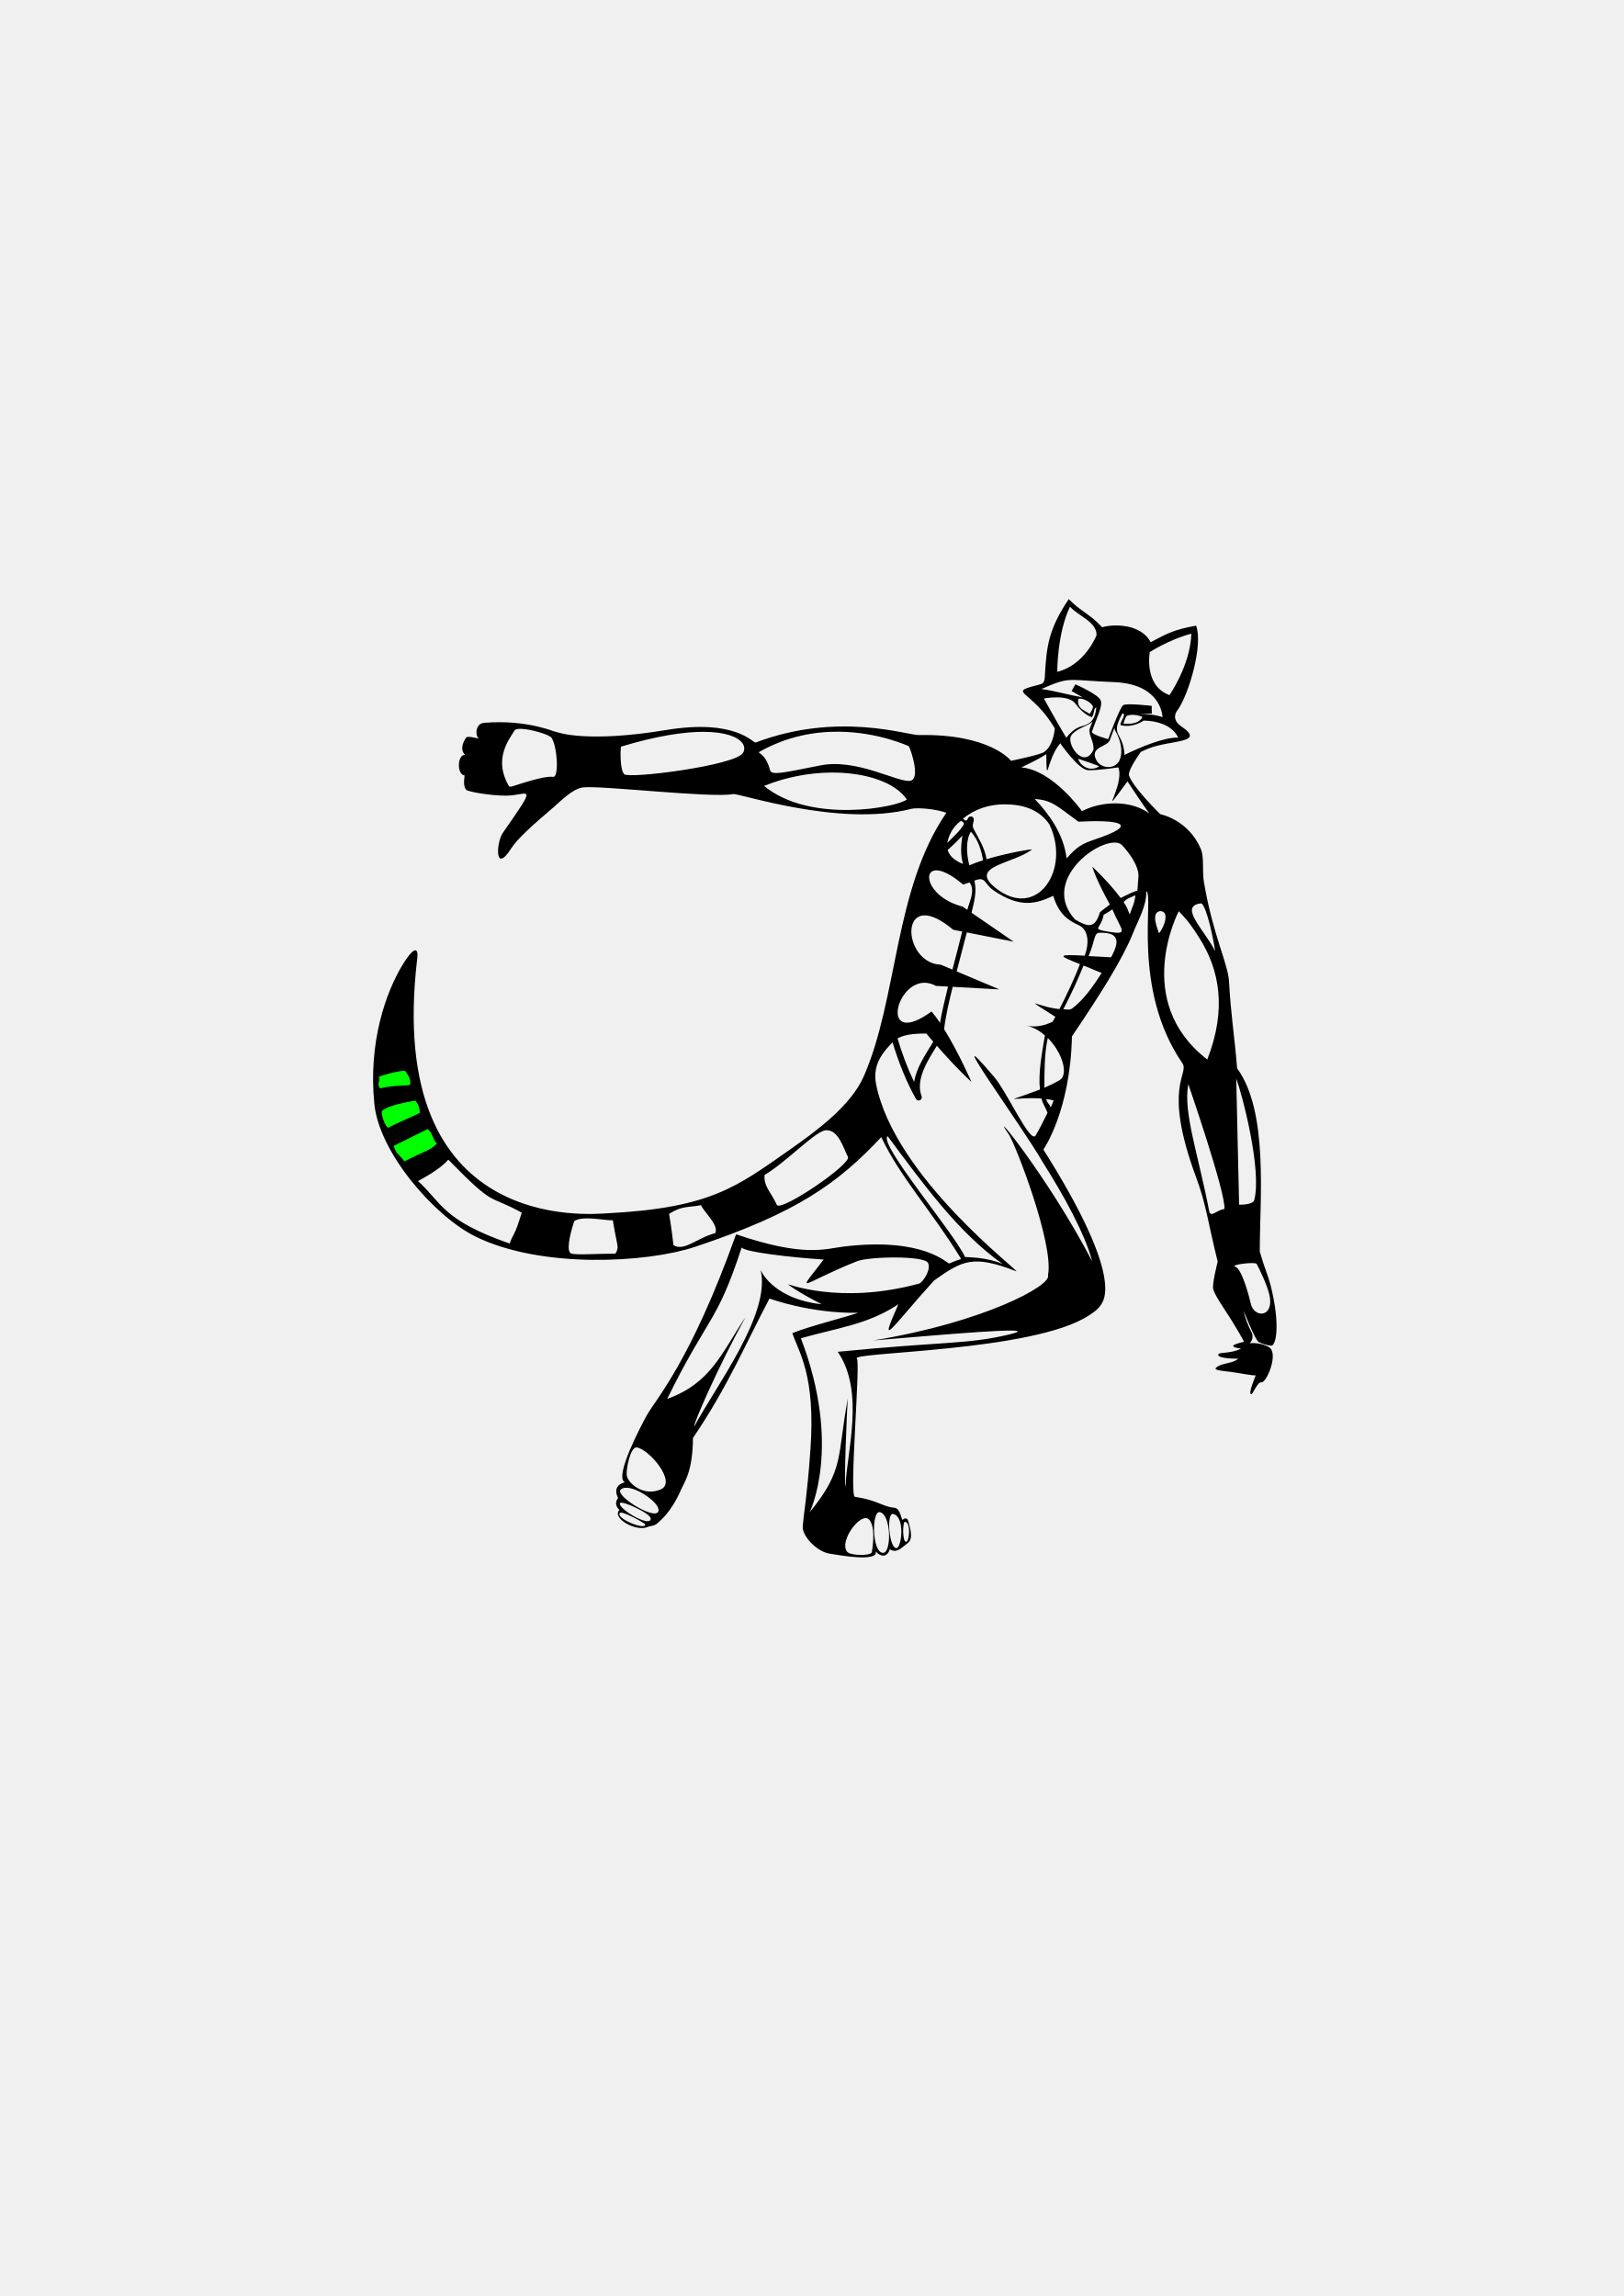
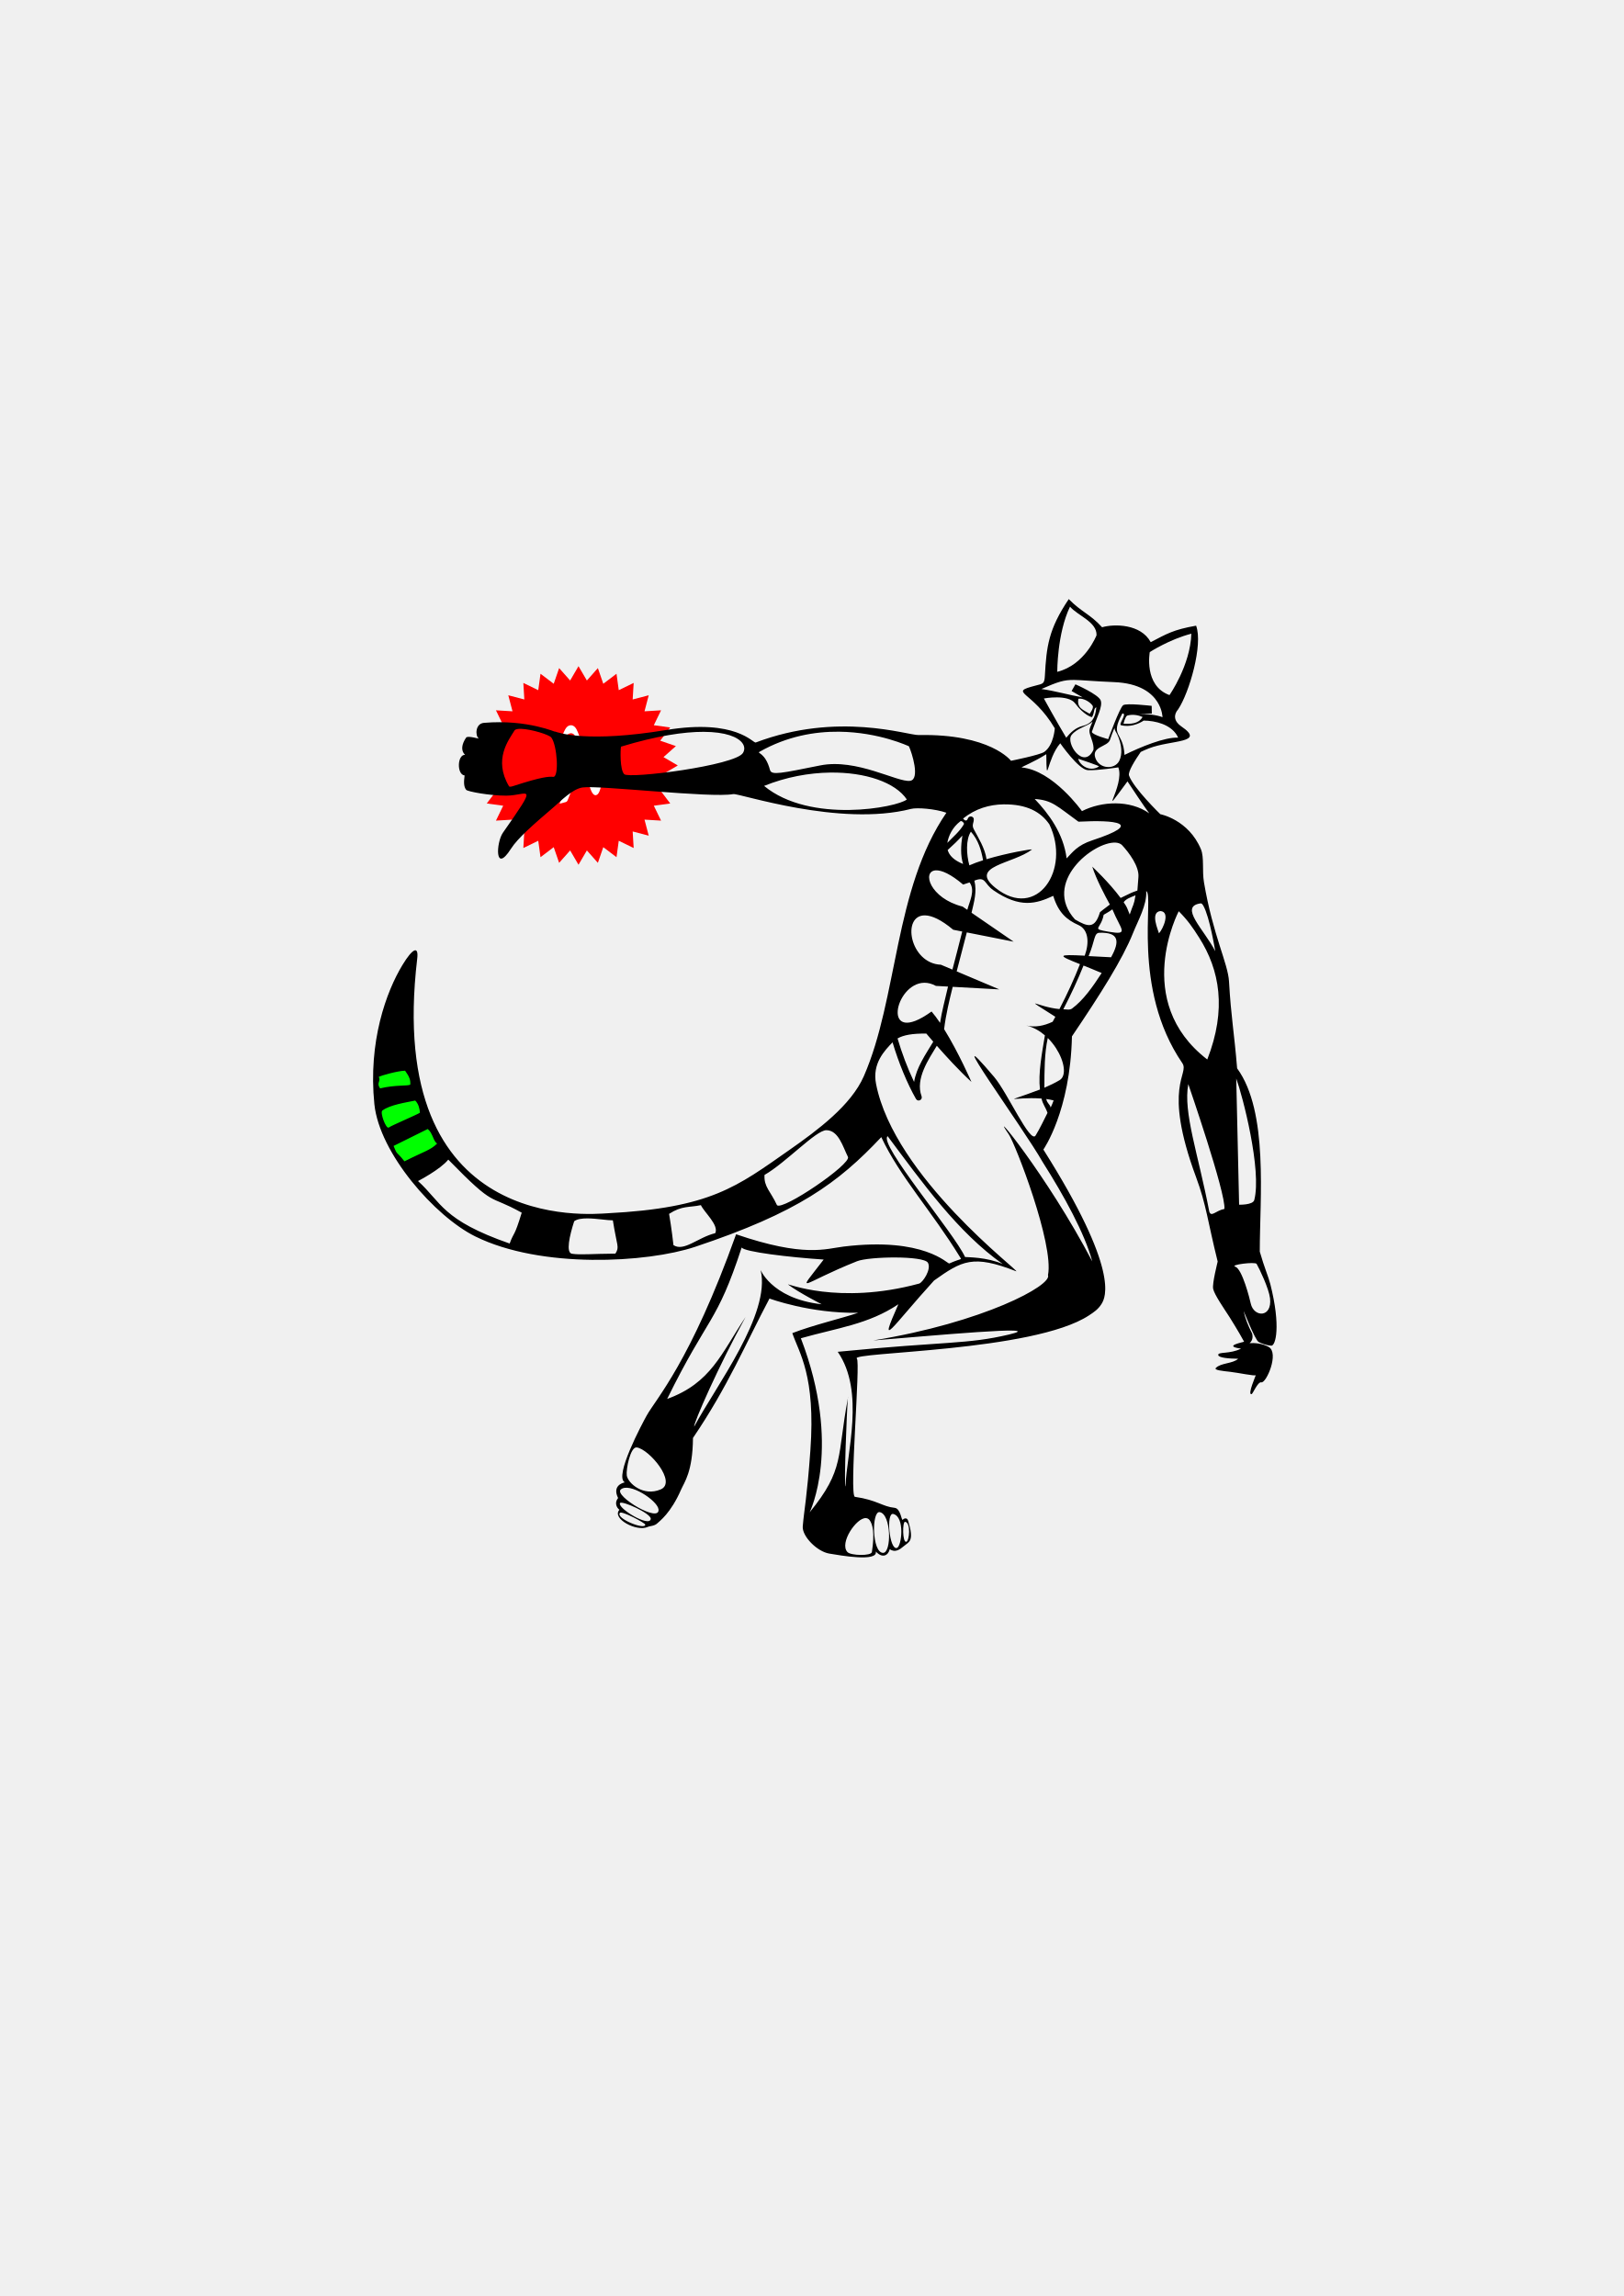
<svg xmlns="http://www.w3.org/2000/svg" xmlns:xlink="http://www.w3.org/1999/xlink" width="210mm" height="297mm" viewBox="0 0 210 297" version="1.1" id="svg46">
  <defs id="defs40">
    <clipPath clipPathUnits="userSpaceOnUse" id="clipPath61">
      <use x="0" y="0" xlink:href="#g57" id="use63" />
    </clipPath>
    <clipPath clipPathUnits="userSpaceOnUse" id="clipPath27">
      <use x="0" y="0" xlink:href="#g23" id="use29" />
    </clipPath>
  </defs>
  <g id="layer1">
    <a id="a53" style="opacity:1" transform="rotate(57.35764,115.1405,134.9891)">
      <g id="g59" clip-path="url(#clipPath61)">
        <g id="g57">
          <g id="g25" clip-path="url(#clipPath27)">
            <g id="g23" />
          </g>
        </g>
      </g>
    </a>
    <path style="fill:#00ff00;fill-rule:nonzero;stroke:none;stroke-width:0.07;stroke-linecap:butt;stroke-linejoin:miter;stroke-opacity:1" d="m 52.911,151.73 4.845,-2.772 -2.138,-3.984 -2.439,-8.07 -4.426,1.312 -0.232,4.005 0.68,2.947 1.918,4.22 z" id="path490" />
+     <g id="layer1-1" transform="matrix(0.1457112,0,0,0.1457112,59.79856,74.7601)">
+       <path style="fill:#ff0000;stroke-width:0.265" id="path10" d="m 191.222,166.476 -12.703,7.429 11.01,9.764 -13.908,4.808 8.893,11.725 -14.579,2.002 6.435,13.234 -14.689,-0.881 3.729,14.235 -14.235,-3.729 0.881,14.689 -13.234,-6.435 -2.002,14.579 -11.725,-8.893 -4.808,13.908 -9.764,-11.01 -7.429,12.703 -7.429,-12.703 -9.764,11.01 -4.808,-13.908 -11.725,8.893 -2.002,-14.579 -13.234,6.435 0.881,-14.689 -14.235,3.729 3.729,-14.235 -14.689,0.881 6.435,-13.234 -14.579,-2.002 8.893,-11.725 -13.908,-4.808 11.01,-9.764 -12.703,-7.429 12.703,-7.429 -11.01,-9.764 13.908,-4.808 -8.893,-11.725 14.579,-2.002 -6.435,-13.234 14.689,0.881 -3.729,-14.235 14.235,3.729 -0.881,-14.689 13.234,6.435 2.002,-14.579 11.725,8.893 4.808,-13.908 9.764,11.01 7.429,-12.703 7.429,12.703 9.764,-11.01 4.808,13.908 11.725,-8.893 2.002,14.579 13.234,-6.435 -0.881,14.689 14.235,-3.729 -3.729,14.235 14.689,-0.881 -6.435,13.234 14.579,2.002 -8.893,11.725 13.908,4.808 -11.01,9.764 z" />
+       <g aria-label="λ" transform="rotate(-15)" id="text14" style="font-size:91.958px;line-height:1.25;font-family:'Courier New';-inkscape-font-specification:'Courier New';letter-spacing:0px;fill:#ffffff;stroke-width:0.479">
+         <path d="m 31.442,215.933 28.108,-37.717 q 1.033,-1.392 1.212,-1.841 0.18,-0.449 0.18,-1.841 v -5.972 q 0,-2.29 -0.09,-3.457 -0.09,-1.212 -0.449,-3.188 -0.359,-1.976 -1.392,-2.919 -1.033,-0.988 -2.649,-0.988 -2.29,0 -4.355,1.796 -2.021,1.796 -2.38,1.796 -0.898,0 -0.898,-0.943 0,-0.539 1.167,-2.739 1.212,-2.2 3.502,-4.49 2.29,-2.335 4.58,-2.335 2.021,0 3.368,1.437 1.347,1.437 1.841,3.996 0.494,2.559 0.674,4.76 0.225,2.155 0.225,5.074 v 33.676 q 0,5.343 0.494,7.633 0.494,2.29 1.886,2.29 1.212,0 2.784,-1.796 1.616,-1.796 2.2,-1.796 0.808,0 0.808,1.033 0,0.269 -0.988,2.47 -0.943,2.2 -2.784,4.67 -1.841,2.425 -3.682,2.425 -2.2,0 -3.053,-3.817 -0.808,-3.817 -0.808,-12.213 v -15.356 q -0.808,1.212 -2.47,3.413 l -19.218,25.729 q -0.898,1.212 -2.11,1.212 z" style="font-style:italic;font-variant:normal;font-weight:500;font-stretch:normal;font-size:91.958px;font-family:'CMU Serif';-inkscape-font-specification:'CMU Serif Medium Italic';fill:#ffffff;stroke-width:0.479" id="path16" />
+       </g>
+     </g>
    <path id="path64" style="opacity:1;fill:#000000;fill-rule:evenodd;stroke:none;stroke-width:1" transform="scale(0.2645833)" d="m 522.432,292.906 c -9.888,14.701 -10.888,23.16 -11.664,37.369 -0.224,4.101 -0.831,3.947 -4.49,4.896 -13.903,3.605 -1.738,2.223 9.328,20.902 0,0 -0.474,8.194 -5.109,11.51 -2.181,1.56 -16.303,4.367 -16.303,4.367 0,0 -10.062,-13.297 -45.178,-12.578 -5.381,0.11 -39.377,-11.609 -79.605,3.639 -1.282,0.486 -9.464,-11.762 -43.775,-6.107 -38.012,6.264 -52.444,1.524 -54.645,0.611 -0.152,-0.063 0.32,0.168 0.557,0.311 0.812,0.489 -13.465,-6.263 -34.971,-4.424 -4.359,0.373 -4.292,6.432 -2.584,7.607 0.613,0.422 -5.354,-1.536 -6.137,-0.395 -2.189,3.189 -2.676,6.373 -0.543,8.418 -3.811,-0.104 -4.109,9.627 -0.207,10.088 -0.412,3.202 -0.467,5.458 0.775,7.025 0.673,0.85 11.562,2.885 19.617,2.852 10.562,-0.044 16.155,-7.343 -1.678,18.148 -3.27,4.675 -4.143,20.498 3.955,7.807 3.322,-5.207 11.052,-11.928 20.963,-20.412 3.254,-2.786 9.057,-8.855 14.055,-9.549 8.298,-1.152 62.694,5.269 73.65,3.242 2.809,-0.52 51.974,16.22 86.914,7.238 2.878,-0.74 11.849,-0.051 17.262,1.885 -25.656,37.326 -23.675,90.657 -40.363,128.812 -6.221,14.223 -22.52,26.349 -36.34,36.02 -25.757,18.024 -38.499,28.386 -89.076,30.992 -8.207,0.423 -108.945,10.678 -92.893,-124.516 0.766,-6.449 -2.236,-5.09 -7.219,3.127 -7.89,13.012 -16.837,37.43 -13.725,68.029 2.437,23.967 29.579,54.936 49.379,64.699 32.155,15.856 83.853,12.916 107.438,5.047 50.134,-16.726 69.833,-31.162 90.973,-53.627 8.957,19.213 24.842,36.413 38.445,58.611 0.978,1.596 1.084,0.367 -5.219,3.168 -0.801,0.356 -12.103,-13.05 -51.561,-8.277 -8.918,1.079 -19.22,5.437 -52.639,-5.998 -22.296,62.436 -39.304,80.624 -43.748,88.688 -2.044,3.709 -16.093,29.842 -10.635,32.586 -1.231,0.286 -6.224,1.735 -3.295,7.674 -1.935,2.352 -0.672,4.8 0.658,5.748 -3.952,4.224 8.348,10.868 13.777,8.398 1.241,-0.564 3.324,-0.387 4.789,-1.834 1.005,-0.993 6.535,-4.872 11.562,-16.428 1.581,-3.633 5.676,-8.63 5.814,-25.254 17.163,-25.306 25.514,-45.681 37.402,-68.166 0,0 19.844,7.374 43.35,6.967 -8,2.733 -22.014,5.996 -32.189,9.947 3.279,9.694 11.459,20.621 8.828,57.303 -1.661,23.161 -2.987,28.476 -3.729,37.145 -0.414,4.836 6.983,12.335 12.959,13.332 5.451,0.91 23.839,4.192 22.748,-1.004 3.412,3.619 6.119,1.789 6.834,-1.15 2.603,1.885 4.979,0.133 6.809,-1.439 2.646,-2.275 5.266,-2.217 2.188,-12.41 -0.576,-1.907 -2.155,-1.123 -2.67,-0.541 -0.607,0.687 -0.956,-5.524 -3.967,-5.824 -5.965,-0.594 -8.523,-3.805 -19.396,-5.379 -2.947,-0.427 2.828,-65.925 0.945,-67.562 -3.79,-3.297 86.263,-3.271 113.434,-21.121 2.451,-1.611 4.451,-2.925 6.139,-5.576 2.059,-3.236 8.888,-16.518 -28.404,-75.521 0,0 13.144,-18.63 13.971,-55.352 14.05,-20.794 24.75,-37.718 29.871,-50.545 2.396,-6 6.858,-13.736 6.428,-20.467 4.095,1.845 -7.461,47.422 17.639,84.09 3.736,5.458 -9.941,10.814 6.734,55.764 5.037,13.577 5.711,21.788 10.559,41.25 0.026,0.102 -2.768,10.767 -2.203,13.367 0.638,2.939 5.297,9.583 7.979,13.766 0.561,0.875 4.569,7.296 7.133,12.051 0.107,0.195 -10.936,2.108 -1.492,3.396 -5.421,2.792 -11.345,1.414 -11.141,3.129 0.167,1.397 5.444,1.783 9.742,1.824 -2.632,2.484 -8.51,1.955 -10.92,4.523 -0.998,1.063 3.43,1.463 7.027,1.869 3.875,0.438 11.968,2.165 12.494,1.639 0.219,-0.22 -4.268,9.791 -2.037,9.283 0.581,-0.132 3.034,-6.153 4.719,-5.779 2.475,0.549 8.875,-14.361 3.65,-17.289 -3.338,-1.871 -7.099,-2.015 -9.391,-1.871 1.021,-0.764 1.892,-2.306 1.287,-4.689 -2.075,-4.022 -3.41,-7.602 -4.127,-10.867 -0.211,-0.959 5.494,14.051 7.336,15.004 1.239,0.641 3.802,1.636 6.125,1.795 2.152,0.148 4.795,-9.402 -0.438,-30.078 -0.949,-3.75 -2.883,-7.929 -5.162,-15.916 -0.023,-25.899 4.406,-68.435 -11.074,-89.605 -1.371,-16.925 -3.009,-25.466 -3.955,-42.41 -0.501,-8.966 -7.825,-22.418 -12.256,-48.58 -0.952,-5.619 0.179,-12.142 -1.475,-16.113 -6.045,-14.517 -19.852,-17.146 -19.852,-17.146 0,0 -13.102,-12.689 -15.301,-18.895 -0.648,-1.828 3.005,-7.607 5.727,-11.547 1.12,-0.544 2.349,-1.105 3.936,-1.727 10.937,-4.287 28.086,-2.471 15.875,-10.771 -3.633,-2.47 -3.867,-5.722 -1.516,-8.34 5.425,-8.097 12.252,-31.628 8.768,-40.887 -11.319,1.988 -14.384,4.03 -22.191,8.057 -4.838,-8.986 -17.917,-8.986 -23.762,-7.289 -5.825,-6.409 -10.041,-7.396 -16.299,-13.758 z m 0.611,3.695 c 3.817,4.423 13.249,7.481 12.963,13.984 0,0 -5.597,14.51 -19.195,17.875 0,0 -0.111,-18.706 6.232,-31.859 z m 59.309,13.215 c -0.457,15.438 -10.686,30.014 -10.686,30.014 -12.7,-4.611 -9.631,-21.027 -9.631,-21.027 0,0 9.697,-6.264 20.316,-8.986 z m -57.326,22.607 c 3.926,0.035 9.236,0.65 19.547,1.061 12.52,0.498 18.422,5.31 21.203,9.711 2.454,3.883 2.479,7.447 2.479,7.447 -3.009,-1.217 -7.871,-1.582 -11.803,-1.664 l 6.576,-0.102 -0.057,-3.773 c 0,0 -12.245,-1.465 -13.928,-0.342 -1.683,1.123 -7.328,16.615 -7.328,16.615 0,0 -7.562,-1.999 -8.002,-3.527 2.504,-7.359 5.384,-12.422 4.34,-15.383 -1.044,-2.961 -12.363,-7.902 -12.363,-7.902 l -1.869,3.279 5.381,3.107 c -6.596,-1.135 -13.253,-3.127 -20.15,-4.094 8.165,-3.56 10.926,-4.478 15.975,-4.434 z m -8.385,8.527 c 3.405,0.025 7.244,0.64 8.986,3.004 4.037,5.478 8.043,6.876 8.213,6.576 1.327,-2.342 0.653,-4.196 2.066,-4.732 -0.467,5.695 -2.537,8.085 -6.832,9.158 -3.361,0.84 -5.73,3.119 -7.877,5.727 -4.89,-8.15 -10.93,-19.191 -10.93,-19.191 0,0 2.969,-0.566 6.373,-0.541 z m 17.459,4.088 c 0.702,1.208 -1.455,3.932 -1.455,3.932 -3.088,-1.917 -6.397,-2.761 -5.5,-7.342 2.449,-0.445 5.848,1.646 6.955,3.41 z m 14.998,3.803 c 1.503,0.739 -2.491,5.392 -1.104,5.725 5.998,1.439 11.055,-2.273 11.055,-2.273 5.802,0.059 12.873,1.851 16.125,6.967 0.525,0.826 0.711,1.395 0.711,1.395 -6.458,-0.359 -18.379,4.547 -26.223,8.436 0.008,-0.024 0.014,-0.042 0.018,-0.066 -0.666,-11.677 -7.319,-8.583 -1.08,-20.166 0.17,-0.069 0.369,-0.012 0.498,-0.016 z m 9.426,1.723 c -2.148,3.531 -6.019,3.349 -9.33,3.281 0,0 0.807,-3.503 1.787,-3.988 2.414,-0.727 5.356,-0.334 7.543,0.707 z m -26.002,6.736 c -0.081,2.187 2.537,6.333 1.932,9.393 -4.792,9.834 -13.722,-3.458 -10.646,-7.355 2.699,-3.42 7.752,-4.236 10.25,-6.537 -0.505,1.491 -1.481,3.048 -1.535,4.5 z m 12.289,-1.508 c -0.116,1.117 0.829,2.187 1.24,3.064 2.439,5.206 2.653,10.046 1.043,13.162 -2.269,4.392 -9.841,4.029 -11.697,-1.555 -1.823,-5.485 5.988,-5.343 7.158,-8.691 0.663,-1.898 1.377,-3.985 2.256,-5.98 z m -290.033,0.541 c 4.959,0.164 13.682,2.852 14.736,4.258 v 0.002 c 2.871,3.828 3.873,19.503 0.9,19.213 -2.087,-0.204 -5.547,-0.057 -19.256,4.41 -1.264,0.412 -2.095,0.603 -2.367,0.143 -7.753,-13.112 -0.068,-22.64 2.705,-27.207 0.394,-0.648 1.628,-0.873 3.281,-0.818 z m 155.381,1.402 c 19.64,0.21 34.139,7.129 34.139,7.129 1.458,3.082 5.585,16.168 0.6,16.879 -6.152,0.877 -26.105,-11.099 -43.939,-7.529 -19.095,3.822 -23.841,4.944 -24.562,2.24 -2.324,-8.711 -6.579,-8.078 -5.117,-8.908 13.464,-7.647 27.097,-9.937 38.881,-9.811 z m -66.25,0.062 c 10.81,0.022 16.853,2.56 19,5.537 1.132,1.569 1.179,3.261 0.273,4.77 -3.711,6.183 -55.748,12.769 -58.053,10.398 -2.187,-2.25 -1.881,-12.017 -1.564,-13.463 17.557,-5.324 30.806,-7.262 40.344,-7.242 z m 174.365,5.609 c 0,0 8.947,12.869 13.461,13.127 4.514,0.258 14.922,-1.377 14.922,-1.377 3.402,8.847 -11.081,27.977 4.484,6.859 8.386,12.746 10.499,15.432 10.641,15.629 -9.44,-6.671 -23.258,-5.979 -32.897,-1.084 0,0 -14.179,-19.961 -29.506,-21.359 -0.158,-0.225 6.057,-2.65 12.076,-6.475 0.223,17.15 0.163,2.371 6.818,-5.32 z m 8.795,7.611 c 0.042,-0.027 0.111,-0.026 0.209,0.01 1.001,0.426 10.401,3.383 9.872,3.723 -4.526,2.914 -9.377,-0.694 -10.081,-3.733 z m -121.252,6.693 c 17.22,-0.23 31.9,4.809 37.455,13.152 -4.495,3.817 -47.154,12.072 -69.771,-6.627 10.737,-4.355 21.984,-6.387 32.316,-6.525 z m 99.963,12.906 c 8.578,0.589 10.805,3.451 21.393,11.109 17.989,-0.96 32.588,0.607 6.748,9.117 -7.238,2.384 -9.587,5.763 -12.533,8.82 -1.558,-12.293 -8.857,-21.95 -15.607,-29.047 z M 490.58,393.25 c 11.363,-0.128 18.21,3.695 22.369,9.767 10.697,22.057 -6.059,47.303 -26.355,31.055 -13.418,-10.742 8.671,-11.644 17.879,-18.765 -0.12,-0.307 -11.985,1.687 -22.23,4.758 -0.77,-5.382 -4.116,-10.654 -6.232,-14.646 -1.244,-2.355 0.29,-3.285 -0.055,-5.299 -0.525,-1.262 -2.312,-1.257 -2.822,0.008 -0.466,1.378 -1.36,1.32 -2.359,0.088 5.954,-4.889 12.989,-6.888 19.807,-6.965 z m -20.873,8.178 c 0.675,-0.044 1.765,1.015 1.436,1.586 -2.008,3.482 -5.446,6.322 -8.064,9.072 0.551,-3.451 2.549,-7.688 6.369,-10.568 0.074,-0.056 0.163,-0.084 0.26,-0.09 z m 4.889,5.176 c 3.683,4.148 5.062,9.101 5.959,13.975 -2.44,0.775 -4.74,1.612 -6.707,2.49 -1.444,-5.22 -1.822,-12.584 0.748,-16.465 z m -4.17,1.922 c -0.751,4.976 -0.976,9.704 0.348,13.873 -4.468,-1.789 -6.781,-4.16 -7.531,-6.826 2.78,-2.501 4.975,-4.6 7.184,-7.047 z m 74.9,3.426 c 1.178,0.063 2.205,0.41 3.014,1.086 3.571,3.807 8.595,10.554 8.146,15.797 -0.038,0.443 -0.445,6.118 -0.508,6.562 -3.246,1.125 -2.378,0.841 -8.186,3.617 -5.736,-7.739 -13.883,-15.318 -13.883,-15.318 2.042,6.324 6.152,14.051 8.613,18.533 -2.83,2.111 -4.833,3.693 -4.834,3.746 -2.478,8.245 -5.853,7.258 -12.219,3.537 -16.182,-17.928 8.905,-38.125 19.856,-37.56 z m -87.85,13.564 c 2.75,-0.124 7.206,1.745 13.32,6.947 0,0 1.173,-0.349 3.148,-1.043 2.931,3.946 -0.031,9.287 -1.107,13.396 l -2.305,-1.584 c -15.979,-4.054 -20.084,-17.399 -13.057,-17.717 z m 28.123,9.734 c 13.077,8.985 21.011,6.573 29.245,2.733 2.544,8.345 6.687,11.751 12.327,14.276 4.862,2.177 5.434,8.448 3.069,14.973 -13.712,-0.702 -13.275,-0.189 -2.328,4.143 -2.787,7.131 -6.155,14.498 -10.035,21.963 -10.618,-0.951 -19.447,-7.399 -1.998,3.773 -0.436,0.807 -0.87,1.613 -1.318,2.422 -4.358,2.067 -8.698,2.838 -12.826,1.859 3.383,0.802 6.435,2.554 9.039,4.795 -1.413,8.605 -3.351,18.447 -2.418,26.482 -19.823,7.483 -13.74,3.387 0.768,4.406 0.646,2.968 1.953,4.119 2.916,7.018 -1.518,2.981 -3.862,7.922 -5.826,11.072 -2.608,4.182 -13.726,-20.955 -20.248,-28.635 -28.309,-33.331 13.861,24.291 23.77,41.699 10.358,16.35 20.534,34.81 24.197,48.5 -22.367,-42.682 -51.779,-77.931 -40.842,-62.17 3.174,4.573 22.225,53.654 19.186,68.865 2.137,4.97 -31.542,23.131 -85.42,31.922 26.3,-2.109 87.193,-7.789 66.389,-2.895 -20.804,4.894 -30.241,3.19 -83.744,8.449 13.487,19.543 4.274,49.649 3.801,65.77 -0.832,0.675 0.626,-37.617 1.162,-43.023 -5.397,28.518 -1.476,34.652 -18.686,55.729 0.008,-0.11 15.983,-32.16 -4.297,-85.098 17.77,-5.049 33.036,-6.797 47.654,-16.627 -10.316,23.355 -3.446,11.367 17.441,-11.588 13.653,-9.708 19.002,-12.818 40.148,-4.535 2.534,0.519 -59.58,-45.959 -68.496,-91.605 -1.962,-10.043 4.227,-16.329 8.07,-20.332 2.999,10.089 7.204,20.246 11.445,27.666 0.949,1.661 3.399,0.448 2.73,-1.344 -3.176,-8.505 3.588,-18.203 7.461,-24.633 4.369,4.975 10.857,12.096 16.924,17.678 0,0 -6.258,-14.387 -13.354,-25.801 0.816,-6.964 2.639,-14.454 4.199,-20.695 l 22.775,1.256 -20.834,-8.805 c 1.677,-6.488 3.51,-13.336 4.951,-19.049 l 22.898,4.527 -20.58,-14.148 c 1.29,-5.58 2.686,-10.347 1.389,-15.695 5.717,-2.288 4.653,1.512 9.295,4.701 z m -71.136,248.399 c 0.045,-0.242 0.08,-0.455 0.127,-0.699 -0.03,-0.131 -0.077,0.193 -0.127,0.699 z M 555.064,437.717 c -0.798,5.052 -1.082,4.107 -2.832,9.393 -1.438,-3.417 -1.05,-3.223 -2.965,-6.004 1.198,-1.686 3.206,-2.328 5.797,-3.389 z m 31.838,3.939 c 0.421,-0.059 0.862,0.365 1.311,1.15 3.14,5.496 5.822,22.244 5.822,22.244 -5.392,-10.575 -17.979,-21.88 -7.133,-23.395 z m -43.146,2.914 c 4.06,9.981 8.622,12.757 -1.861,10.947 -8.893,-1.531 -3.685,-1.069 -2.402,-8.279 0.541,-0.398 2.458,-1.286 4.264,-2.668 z m 23.447,0.848 c 5.034,0.294 1.378,8.686 -0.674,10.889 -0.299,-1.376 -4.477,-10.272 0.674,-10.889 z m 8.992,0.086 c 4.464,4.514 6.722,7.773 10.033,12.998 9.933,15.675 13.532,34.865 3.916,59.486 -37.088,-28.555 -13.949,-72.484 -13.949,-72.484 z m -123.938,2.027 c 3.281,0.093 7.805,2.084 13.676,7.016 l 4.422,0.873 c -1.592,6.452 -3.289,12.821 -4.789,18.613 l -5.631,-2.379 c -15.256,-0.583 -19.395,-24.456 -7.678,-24.123 z m 85.191,8.498 c 9.556,-0.308 10.021,4.161 5.672,11.98 -4.666,-0.224 -7.748,-0.402 -10.984,-0.572 3.228,-7.711 2.546,-11.319 5.312,-11.408 z m -7.799,16.035 c 2.582,1.03 5.483,2.205 8.873,3.648 -4.427,6.83 -8.987,13.295 -14.475,17.363 -1.136,0.842 -2.831,0.386 -4.277,0.359 3.779,-7.259 7.092,-14.415 9.879,-21.371 z m -77.824,8.408 c 1.788,-0.017 3.694,0.446 5.674,1.537 l 5.918,0.326 c -1.431,6.284 -3.047,12.159 -3.895,17.752 -1.384,-2.058 -2.779,-3.967 -4.15,-5.562 -24.85,17.949 -18.108,-13.918 -3.547,-14.053 z m 0.986,24.848 c 0,0 1.337,1.604 3.387,3.973 -3.783,6.251 -8.24,12.658 -9.371,19.668 -3.258,-6.796 -6.015,-14.238 -8.088,-21.264 2.922,-1.663 7.232,-2.462 14.072,-2.377 z m 59.361,2.156 c 1.538,1.523 2.887,3.21 4.014,4.949 4.162,6.426 5.296,13.55 1.801,15.645 -2.225,1.334 -4.815,2.585 -7.469,3.723 0.023,-8.306 0.01,-16.842 1.654,-24.316 z m -314.164,15.986 c 0.378,0.57 0.744,1.092 1.07,1.602 0.981,1.527 1.641,2.936 1.484,5.178 -0.957,0.827 -7.17,0.028 -14.771,1.869 -1.959,-2.815 0.491,-3.213 -0.625,-5.67 1.089,-0.558 9.022,-2.871 12.842,-2.979 z m 406.291,3.82 c 3.105,8.401 12.58,44.908 8.818,59.412 -0.649,2.503 -7.412,2.285 -7.412,2.285 z m -23.436,2.744 c 0,0 18.451,53.399 17.656,61.018 -4.309,0.849 -6.374,4.205 -7.389,1.338 -5.376,-28.062 -12.876,-48.583 -10.268,-62.355 z m -69.428,7.287 c 1.233,0.166 2.444,0.392 3.602,0.688 -0.672,1.722 -0.594,1.67 -1.443,3.469 -0.4,-1.7 -1.719,-1.928 -2.158,-4.156 z m -308.471,0.752 c 1.606,1.573 2.185,3.957 2.312,5.938 -0.895,0.75 -14.131,6.344 -15.264,7.262 -1.354,0.767 -4.375,-7.413 -3.1,-8.318 3.629,-2.789 11.595,-3.962 16.051,-4.881 z m 6.105,13.916 c 0.628,0.481 1.105,1.086 1.5,1.742 1.185,1.968 1.618,4.4 3.104,5.363 -3.237,3.239 -5.966,3.645 -15.969,8.697 -4.111,-5.268 -3.416,-2.724 -5.312,-7.529 z m 194.877,0.572 c 5.956,0.03 8.073,8.123 10.549,13.049 1.76,3.501 -31.885,26.43 -34.689,23.613 -3.1,-6.793 -6.456,-8.879 -6.096,-14.785 10.561,-6.08 25.154,-21.901 30.236,-21.877 z m 29.949,2.926 c 16.832,22.529 34.396,47.162 56.287,62.524 -8.062,-3.485 -16.95,-3.261 -18.446,-3.454 -5.283,-11.678 -42.59,-55.451 -37.841,-59.07 z m -214.765,11.455 c 23.664,24.23 19.037,16.512 35.898,25.955 -3.76,12.351 -3.66,8.996 -5.895,15.076 -33.068,-11.507 -33.283,-20.099 -44.799,-30.549 0,0 10.962,-5.654 14.795,-10.482 z m 123.479,22.266 c 1.766,3.677 8.893,9.756 7.021,13.699 -8.507,2.07 -15.314,9.208 -20.428,5.844 0.035,-0.058 -1.024,-8.879 -2.137,-15.275 6.304,-4.11 9.782,-3.047 15.543,-4.268 z m -55.434,6.475 c 4.479,0.021 9.731,0.989 12.402,0.957 2.029,12.912 3.35,12.868 1.242,16.266 -11.736,0.088 -16.997,0.703 -21.215,0.07 -3.095,-0.465 -1.202,-8.862 1.07,-15.889 1.404,-1.088 3.813,-1.417 6.5,-1.404 z m 75.373,14.215 c 1.119,2.15 23.305,4.791 40.08,5.91 -14.089,18.419 -11.417,11.843 16.324,0.816 5.846,-2.324 32.484,-2.806 34.631,0.727 1.866,3.28 -2.622,9.755 -4.289,10.207 -39.733,10.775 -65.383,-0.551 -64.027,0.473 5.315,4.013 16.389,9.635 16.389,9.635 -25.511,-2.802 -30.439,-18.365 -29.83,-16.68 5.08,21.444 -21.877,56.632 -32.492,76.494 -0.466,-1.411 12.008,-29.843 25.115,-53.568 -11.926,17.908 -16.873,32.247 -38.326,40.041 20.092,-40.885 24.203,-36.588 36.426,-74.055 z m 251.715,8.029 c 1.35,2.341 5.981,11.96 6.551,16.788 1.14,9.657 -7.923,9.451 -9.425,2.567 -0.458,-2.099 -4.138,-16.892 -7.572,-17.994 -2.901,-0.931 9.782,-2.51 10.445,-1.36 z M 311.264,707.648 c 6.131,0.89 19.695,17.072 11.74,20.51 -8.555,3.697 -16.081,-3.073 -16.627,-6.814 -0.431,-2.954 1.766,-14.149 4.887,-13.695 z m 10.623,30.207 c 1.008,7.209 -21.9,-6.526 -18.447,-9.631 4.113,-3.7 17.842,5.302 18.447,9.631 z m -3.789,4.777 c -0.627,4.25 -16.308,-5.248 -15.035,-7.756 0.744,-1.467 15.427,5.1 15.035,7.756 z m 111.91,-3.352 c 5.741,0.97 5.865,20.001 1.646,19.922 -5.475,-0.103 -5.64,-20.597 -1.646,-19.922 z m -114.598,6.115 c 0.092,2.833 -14.764,-3.063 -12.371,-5.771 0.935,-1.058 12.344,4.952 12.371,5.771 z m 121.256,-5.213 c 5.744,1.428 4.115,15.78 1.793,16.604 -3.709,1.315 -5.467,-17.517 -1.793,-16.604 z m -13.357,2.029 c 0.655,0.052 1.278,0.332 1.748,0.955 1.517,2.01 2.611,6.349 1.137,15.629 -0.316,1.989 -10.274,1.784 -11.941,0.016 -4.128,-4.38 4.471,-16.966 9.057,-16.6 z m 19.113,1.795 c 2.943,0.458 2.074,9.281 0.643,9.768 -1.979,0.672 -1.975,-9.975 -0.643,-9.768 z" />
  </g>
</svg>
